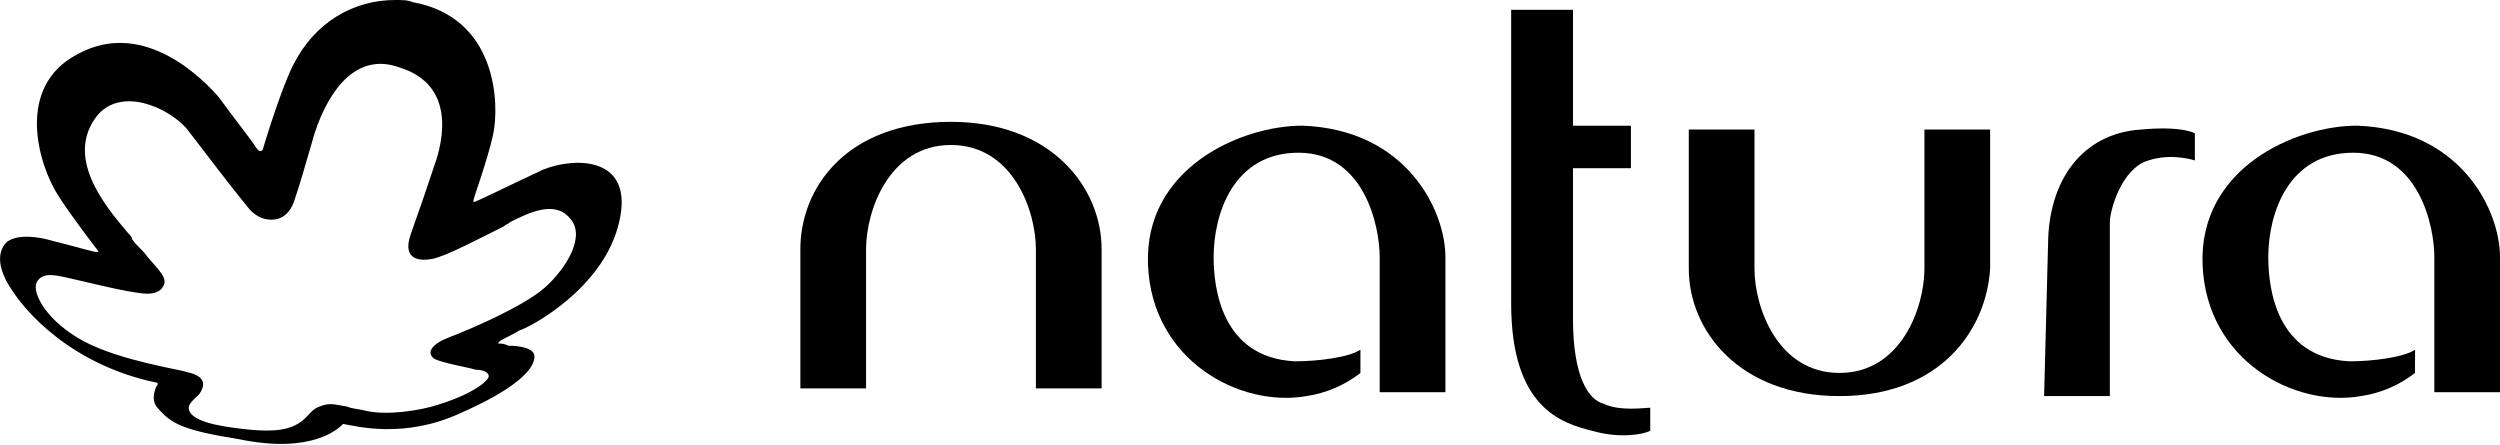
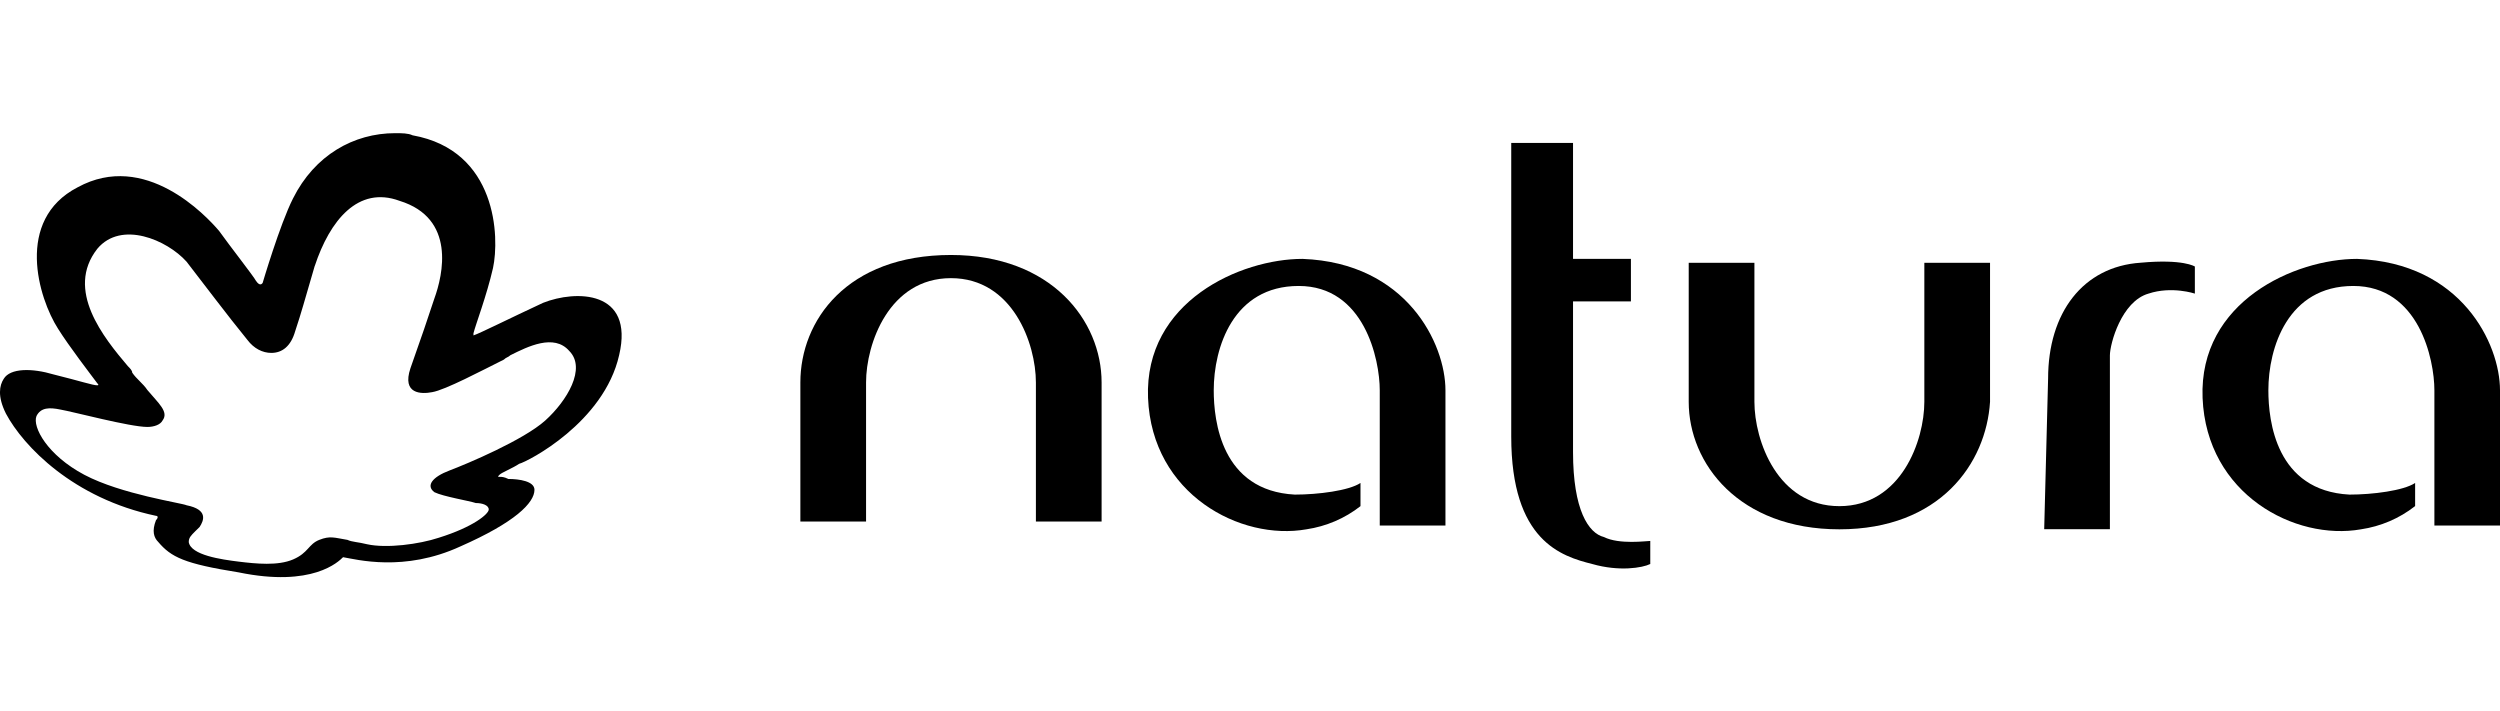
- <svg xmlns="http://www.w3.org/2000/svg" id="a" viewBox="0 0 430.71 76.5">
-   <defs>
-     <style>.b{stroke-width:0px;}</style>
-   </defs>
-   <path class="b" d="m163.84,20.99c17.3,0,25.95,11.32,25.95,21.96v23.96h-11.32v-23.96c0-6.66-3.98-17.97-14.64-17.97s-14.62,11.31-14.62,17.97v23.96h-11.32v-23.96c0-10.65,7.99-21.96,25.95-21.96" />
-   <path class="b" d="m316.9,68.24c-17.3,0-25.95-11.32-25.95-21.96v-23.96h11.32v23.96c0,6.66,3.98,17.97,14.64,17.97s14.64-11.32,14.64-17.97v-23.96h11.32v23.96c-.67,10.65-8.65,21.96-25.95,21.96" />
-   <path class="b" d="m234.39,64.25c-2.71,2.12-5.92,3.49-9.32,3.99-11.32,2-26.62-5.99-27.29-22.63-.66-16.64,15.97-23.96,26.62-23.96,17.97.67,24.62,14.64,24.62,22.63v23.29h-11.32v-23.29c0-5.32-2.66-17.97-13.97-17.97s-14.64,10.65-14.64,17.97c0,5.32,1.33,17.3,13.97,17.97,3.99,0,9.32-.67,11.32-2v3.99Z" />
-   <path class="b" d="m284.3,74.23c-1.33.66-5.32,1.33-9.98,0-5.32-1.33-13.97-3.98-13.97-21.96V1.69h10.65v19.97h9.98v7.32h-9.98v25.95c0,9.98,2.66,13.98,5.32,14.64,2.66,1.33,7.32.67,7.99.67v3.99Z" />
-   <path class="b" d="m352.85,42.28c0-11.32,5.99-19.3,15.97-19.96,7.32-.67,9.32.66,9.32.66v4.66s-3.98-1.33-7.99,0c-4.66,1.33-6.66,8.65-6.66,10.65v29.95h-11.32l.67-25.95Z" />
-   <path class="b" d="m416.07,64.25c-2.71,2.12-5.92,3.49-9.31,3.99-11.32,2-26.62-5.99-27.29-22.63-.66-16.64,15.97-23.96,26.62-23.96,17.97.67,24.62,14.64,24.62,22.63v23.29h-11.31v-23.29c0-5.32-2.66-17.97-13.97-17.97s-14.64,10.65-14.64,17.97c0,5.32,1.33,17.3,13.97,17.97,3.98,0,9.32-.67,11.32-2l-.02,3.99Z" />
-   <path class="b" d="m54.23,22.86c-1.87,6.37-2.25,7.87-3.37,11.24-.75,2.62-2.25,3.75-4.12,3.75-1.5,0-3-.75-4.12-2.24-3.37-4.12-7.87-10.12-10.49-13.49-3.37-3.75-11.24-7.12-15.36-2.24-5.62,7.12,1.12,15.36,5.25,20.23.38.38.75.75.75,1.12.75,1.12,1.87,1.87,2.62,3,1.87,2.25,3.75,3.75,2.62,5.25-.38.75-1.5,1.12-2.62,1.12-3,0-12.75-2.62-14.99-3-1.87-.38-3.37-.38-4.12,1.12-.75,1.87,1.87,6.74,8.24,10.12,6.37,3.37,16.86,4.87,17.61,5.25,3.75.75,3,2.62,2.25,3.75l-.75.73c-.75.75-1.12,1.12-1.12,1.87.37,2.25,5.62,3,8.61,3.37s6.74.75,9.37-.38,2.62-2.62,4.5-3.37,2.62-.37,4.87,0c.75.37,1.87.37,3.37.75,3.37.75,8.99,0,12.36-1.12,6-1.87,8.61-4.12,8.61-4.87s-1.12-1.12-2.24-1.12c-1.12-.38-5.62-1.12-7.12-1.87-1.5-1.12-.38-2.62,2.62-3.75s12.75-5.24,16.49-8.61,7.12-8.99,4.12-11.99c-2.62-3-7.12-.75-10.12.75-.38.37-.75.37-1.12.75-3.75,1.87-10.12,5.24-12.36,5.62-1.87.37-5.25.37-3.75-4.12,1.87-5.25,3-8.61,4.12-11.99,1.5-4.12,3.75-13.86-6-16.86-7.12-2.63-12,3.37-14.61,11.24Zm-8.99,3s2.99-10.12,5.25-14.61C54.23,3.75,60.98,0,68.09,0c1.12,0,2.25,0,3,.37,14.61,2.62,14.99,17.61,13.86,22.86-1.12,4.87-3,9.74-3.37,11.24v.37c1.12-.37,6.37-3,11.99-5.62,5.62-2.24,15.74-2.24,13.11,8.99-2.62,11.62-15.74,18.36-17.23,18.73-1.12.75-3,1.5-3.37,1.87s-.37.38,0,.38.75,0,1.5.37c1.87,0,4.5.38,4.5,1.87,0,2.25-3.37,5.62-12.74,9.74-9.74,4.5-17.99,2.24-20.23,1.87h0c-.75.75-5.24,5.25-17.98,2.62-9.37-1.5-11.62-2.62-13.86-5.25-.75-.75-1.12-1.87-.38-3.75.38-.38.38-.75,0-.75-14.24-3-22.85-11.99-25.85-17.61-1.5-3-1.12-4.87-.38-6,1.12-1.87,4.87-1.87,8.61-.75,4.49,1.12,6.74,1.87,7.49,1.87q.38,0,0-.37c-1.12-1.5-4.87-6.37-6.74-9.37-3.37-5.25-7.5-18.73,3.37-24.36,11.62-6.37,22.11,4.87,24.36,7.49,1.87,2.62,5.99,7.87,6.37,8.61.75,1.12,1.12.38,1.12.38h0Z" />
+ <svg xmlns="http://www.w3.org/2000/svg" id="a" viewBox="0 0 281.59 80">
+   <path d="m107.11,28.72c11.31,0,16.97,7.4,16.97,14.36v15.66h-7.4v-15.66c0-4.35-2.6-11.75-9.57-11.75s-9.56,7.39-9.56,11.75v15.66h-7.4v-15.66c0-6.96,5.22-14.36,16.97-14.36" style="stroke-width:0px;" />
+   <path d="m207.18,59.62c-11.31,0-16.97-7.4-16.97-14.36v-15.66h7.4v15.66c0,4.35,2.6,11.75,9.57,11.75s9.57-7.4,9.57-11.75v-15.66h7.4v15.66c-.44,6.96-5.66,14.36-16.97,14.36" style="stroke-width:0px;" />
+   <path d="m153.24,57.01c-1.77,1.39-3.87,2.28-6.09,2.61-7.4,1.31-17.4-3.92-17.84-14.8-.43-10.88,10.44-15.66,17.4-15.66,11.75.44,16.1,9.57,16.1,14.8v15.23h-7.4v-15.23c0-3.48-1.74-11.75-9.13-11.75s-9.57,6.96-9.57,11.75c0,3.48.87,11.31,9.13,11.75,2.61,0,6.09-.44,7.4-1.31v2.61h0Z" style="stroke-width:0px;" />
+   <path d="m185.87,63.53c-.87.43-3.48.87-6.52,0-3.48-.87-9.13-2.6-9.13-14.36V16.1h6.96v13.06h6.52v4.79h-6.52v16.97c0,6.52,1.74,9.14,3.48,9.57,1.74.87,4.79.44,5.22.44v2.61h0Z" style="stroke-width:0px;" />
+   <path d="m230.69,42.64c0-7.4,3.92-12.62,10.44-13.05,4.79-.44,6.09.43,6.09.43v3.05s-2.6-.87-5.22,0c-3.05.87-4.35,5.66-4.35,6.96v19.58h-7.4l.44-16.97h0Z" style="stroke-width:0px;" />
+   <path d="m272.02,57.01c-1.77,1.39-3.87,2.28-6.09,2.61-7.4,1.31-17.4-3.92-17.84-14.8-.43-10.88,10.44-15.66,17.4-15.66,11.75.44,16.1,9.57,16.1,14.8v15.23h-7.39v-15.23c0-3.48-1.74-11.75-9.13-11.75s-9.57,6.96-9.57,11.75c0,3.48.87,11.31,9.13,11.75,2.6,0,6.09-.44,7.4-1.31v2.61s0,0,0,0Z" style="stroke-width:0px;" />
+   <path d="m35.45,29.95c-1.22,4.16-1.47,5.15-2.2,7.35-.49,1.71-1.47,2.45-2.69,2.45-.98,0-1.96-.49-2.69-1.46-2.2-2.69-5.15-6.62-6.86-8.82-2.2-2.45-7.35-4.66-10.04-1.46-3.67,4.66.73,10.04,3.43,13.23.25.25.49.49.49.73.49.73,1.22,1.22,1.71,1.96,1.22,1.47,2.45,2.45,1.71,3.43-.25.49-.98.73-1.71.73-1.96,0-8.34-1.71-9.8-1.96-1.22-.25-2.2-.25-2.69.73-.49,1.22,1.22,4.41,5.39,6.62,4.16,2.2,11.02,3.18,11.51,3.43,2.45.49,1.96,1.71,1.47,2.45l-.49.48c-.49.49-.73.73-.73,1.22.24,1.47,3.67,1.96,5.63,2.2s4.41.49,6.13-.25,1.71-1.71,2.94-2.2,1.71-.24,3.18,0c.49.24,1.22.24,2.2.49,2.2.49,5.88,0,8.08-.73,3.92-1.22,5.63-2.69,5.63-3.18s-.73-.73-1.46-.73c-.73-.25-3.67-.73-4.66-1.22-.98-.73-.25-1.71,1.71-2.45s8.34-3.43,10.78-5.63,4.66-5.88,2.69-7.84c-1.71-1.96-4.66-.49-6.62.49-.25.24-.49.24-.73.49-2.45,1.22-6.62,3.43-8.08,3.67-1.22.24-3.43.24-2.45-2.69,1.22-3.43,1.96-5.63,2.69-7.84.98-2.69,2.45-9.06-3.92-11.02-4.66-1.72-7.85,2.2-9.55,7.35h0Zm-5.88,1.96s1.95-6.62,3.43-9.55c2.45-4.9,6.86-7.36,11.51-7.36.73,0,1.47,0,1.96.24,9.55,1.71,9.8,11.51,9.06,14.95-.73,3.18-1.96,6.37-2.2,7.35v.24c.73-.24,4.16-1.96,7.84-3.67,3.67-1.46,10.29-1.46,8.57,5.88-1.71,7.6-10.29,12-11.26,12.25-.73.49-1.96.98-2.2,1.22s-.24.25,0,.25.49,0,.98.24c1.22,0,2.94.25,2.94,1.22,0,1.47-2.2,3.67-8.33,6.37-6.37,2.94-11.76,1.46-13.23,1.22h0c-.49.49-3.43,3.43-11.76,1.71-6.13-.98-7.6-1.71-9.06-3.43-.49-.49-.73-1.22-.25-2.45.25-.25.25-.49,0-.49-9.31-1.96-14.94-7.84-16.9-11.51-.98-1.96-.73-3.18-.25-3.92.73-1.22,3.18-1.22,5.63-.49,2.94.73,4.41,1.22,4.9,1.22.17,0,.17-.08,0-.24-.73-.98-3.18-4.16-4.41-6.13-2.2-3.43-4.9-12.25,2.2-15.93,7.6-4.16,14.46,3.18,15.93,4.9,1.22,1.71,3.92,5.15,4.16,5.63.49.73.73.25.73.25h0v.04Z" style="stroke-width:0px;" />
</svg>
